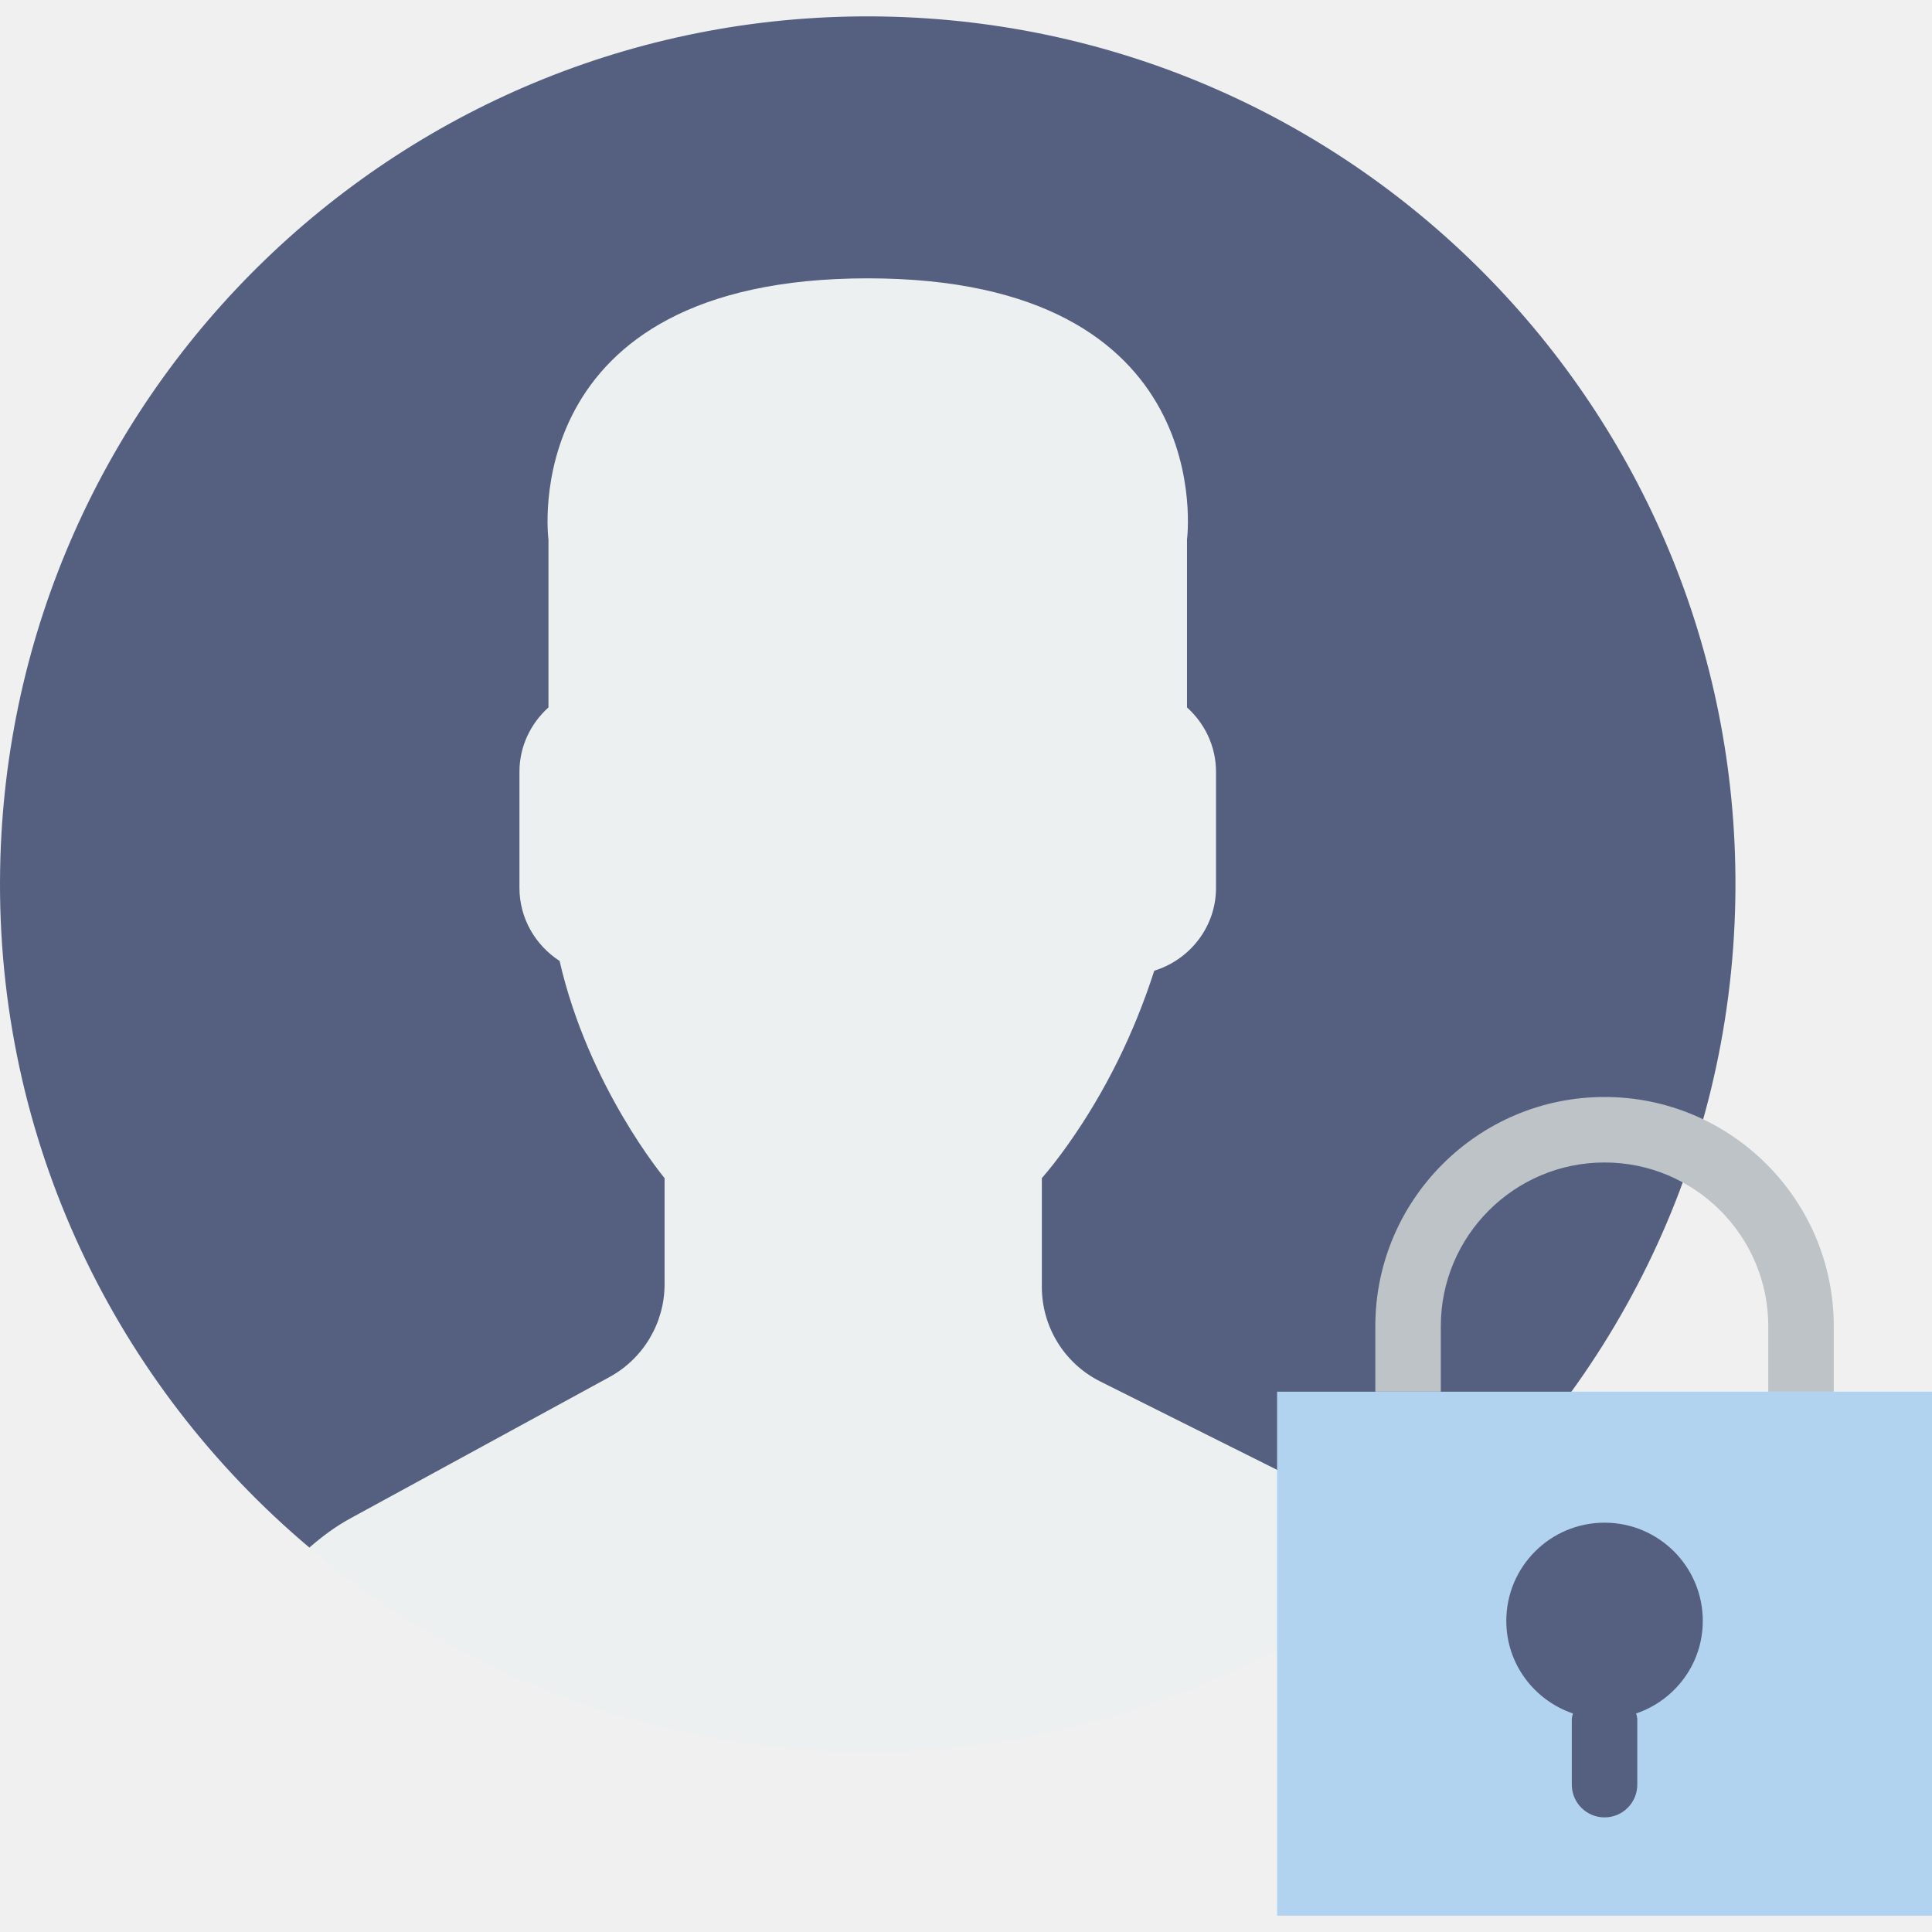
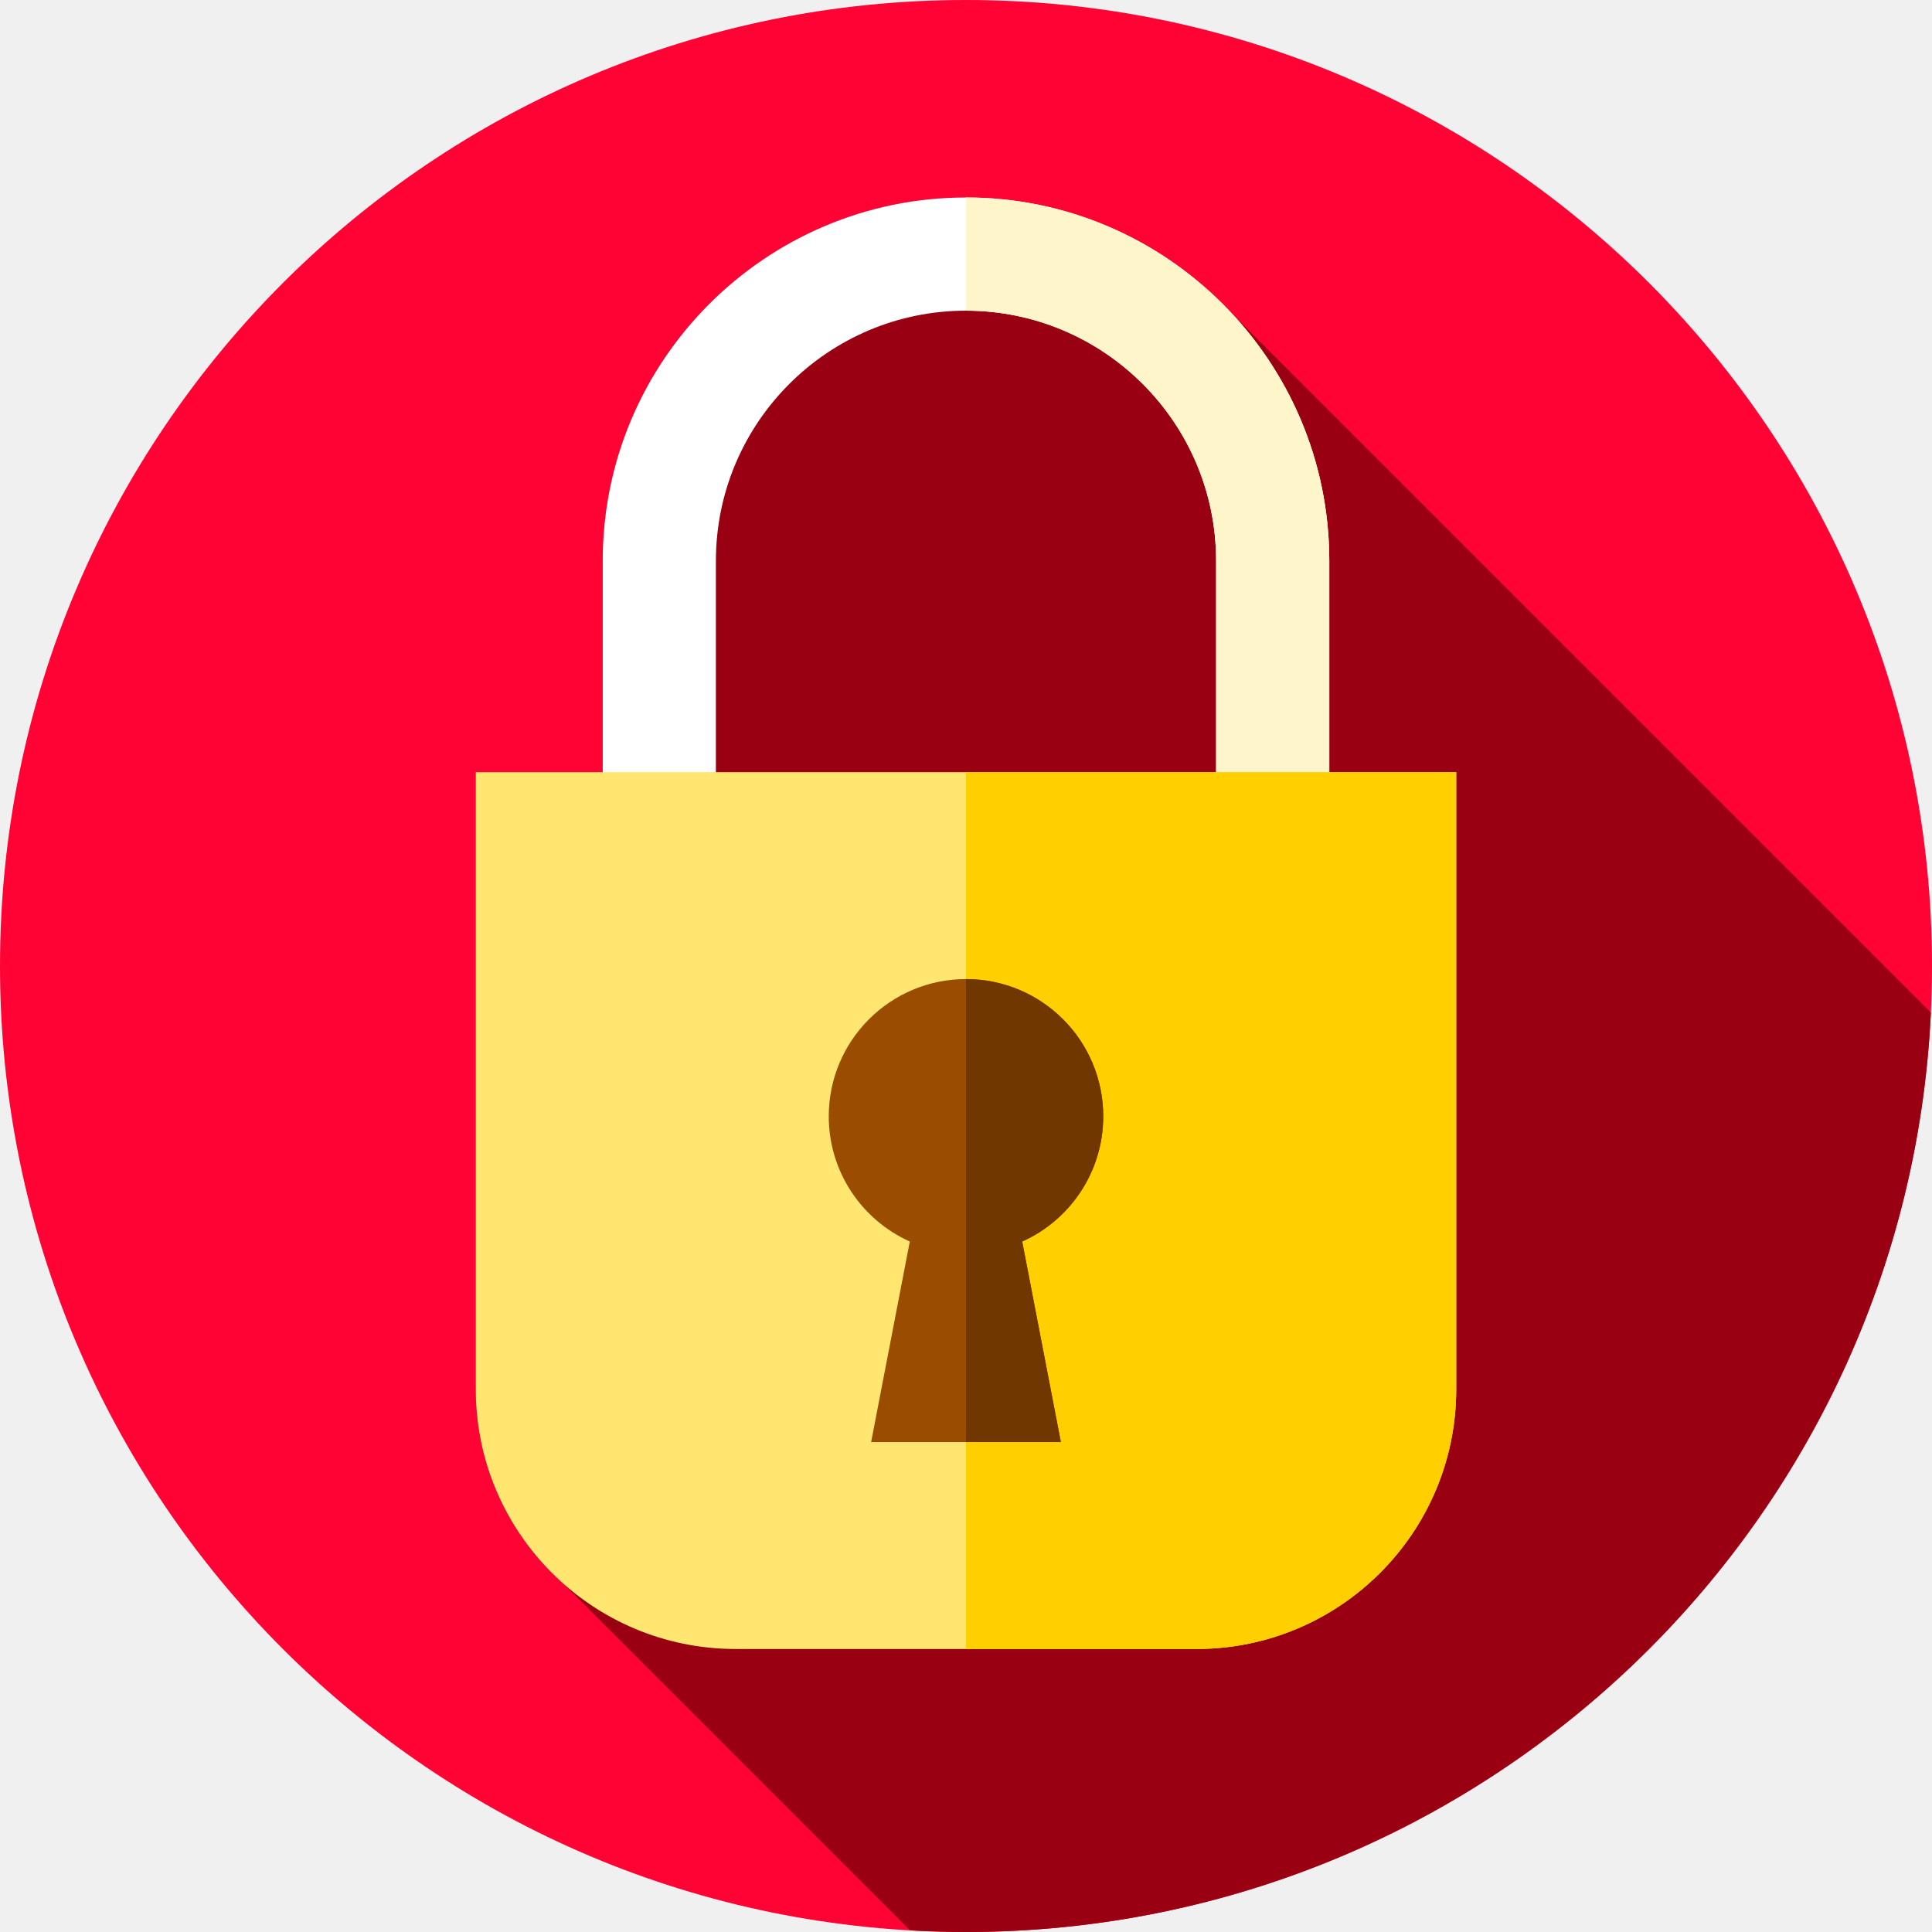
- <svg xmlns="http://www.w3.org/2000/svg" version="1.1" id="Capa_1" x="0px" y="0px" viewBox="0 0 59 59" style="enable-background:new 0 0 59 59;" xml:space="preserve">
+ <svg xmlns="http://www.w3.org/2000/svg" version="1.1" id="Capa_1" x="0px" y="0px" viewBox="0 0 512 512" style="enable-background:new 0 0 512 512;" xml:space="preserve" width="512" height="512">
  <g>
    <g>
-       <path style="fill:#ECF0F1;" d="M18.613,42.052l-7.907,4.313c-0.464,0.253-0.881,0.564-1.269,0.903    C14.047,51.155,19.998,53.5,26.5,53.5c6.454,0,12.367-2.31,16.964-6.144c-0.424-0.358-0.884-0.68-1.394-0.934l-8.467-4.233    c-1.094-0.547-1.785-1.665-1.785-2.888v-3.322c0.238-0.271,0.51-0.619,0.801-1.03c1.154-1.63,2.027-3.423,2.632-5.304    c1.086-0.335,1.886-1.338,1.886-2.53v-3.546c0-0.78-0.347-1.477-0.886-1.965v-5.126c0,0,1.053-7.977-9.75-7.977    s-9.75,7.977-9.75,7.977v5.126c-0.54,0.488-0.886,1.185-0.886,1.965v3.546c0,0.934,0.491,1.756,1.226,2.231    c0.886,3.857,3.206,6.633,3.206,6.633v3.24C20.296,40.399,19.65,41.486,18.613,42.052z" />
      <g>
-         <path style="fill:#556080;" d="M26.953,0.504C12.32,0.254,0.254,11.913,0.004,26.547C-0.138,34.844,3.56,42.301,9.448,47.26     c0.385-0.336,0.798-0.644,1.257-0.894l7.907-4.313c1.037-0.566,1.683-1.653,1.683-2.835v-3.24c0,0-2.321-2.776-3.206-6.633     c-0.734-0.475-1.226-1.296-1.226-2.231v-3.546c0-0.78,0.347-1.477,0.886-1.965v-5.126c0,0-1.053-7.977,9.75-7.977     s9.75,7.977,9.75,7.977v5.126c0.54,0.488,0.886,1.185,0.886,1.965v3.546c0,1.192-0.8,2.195-1.886,2.53     c-0.605,1.881-1.478,3.674-2.632,5.304c-0.291,0.411-0.563,0.759-0.801,1.03V39.3c0,1.223,0.691,2.342,1.785,2.888l8.467,4.233     c0.508,0.254,0.967,0.575,1.39,0.932c5.71-4.762,9.399-11.882,9.536-19.9C53.246,12.82,41.587,0.754,26.953,0.504z" />
+         <g>
+           <g>
+             <g>
+               <g>
+                 <g>
+                   <g>
+                     <g>
+                       <g>
+                         <g>
+                           <circle style="fill:#FF0335;" cx="256" cy="256" r="256" />
+                         </g>
+                       </g>
+                     </g>
+                   </g>
+                 </g>
+               </g>
+             </g>
+           </g>
+         </g>
      </g>
    </g>
+     <path style="fill:#990011;" d="M511.699,268.337L326.755,83.393c-17.604-19.084-42.806-31.06-70.755-31.06   c-53.086,0-96.275,43.188-96.275,96.275v56.023h-33.641v163.501c0,20.427,8.901,38.767,23.027,51.379l92.049,92.049   C246.072,511.842,251.017,512,256,512C393.248,512,505.261,403.991,511.699,268.337z" />
    <g>
-       <rect x="39" y="42.5" style="fill:#B1D3EF;" width="20" height="16" />
-       <path style="fill:#556080;" d="M52,49.5c0-1.657-1.343-3-3-3s-3,1.343-3,3c0,1.317,0.854,2.424,2.035,2.827    C48.024,52.385,48,52.439,48,52.5v2c0,0.552,0.448,1,1,1s1-0.448,1-1v-2c0-0.061-0.024-0.115-0.035-0.173    C51.146,51.924,52,50.817,52,49.5z" />
-       <path style="fill:#BDC3C7;" d="M44,40.5c0-2.757,2.243-5,5-5s5,2.243,5,5v2h2v-2c0-3.86-3.14-7-7-7s-7,3.14-7,7v2h2V40.5z" />
+       <path style="fill:#FFFFFF;" d="M352.275,217.333h-30v-68.725c0-36.544-29.731-66.275-66.275-66.275s-66.275,29.731-66.275,66.275    v68.725h-30v-68.725c0-53.087,43.189-96.275,96.275-96.275s96.275,43.188,96.275,96.275V217.333z" />
+     </g>
+     <g>
+       <path style="fill:#FFF5CB;" d="M352.28,148.61v68.72h-30v-68.72c0-36.55-29.74-66.28-66.28-66.28v-30    C309.09,52.33,352.28,95.52,352.28,148.61z" />
+     </g>
+     <g>
+       <path style="fill:#FFE670;" d="M317.05,437h-122.1c-38.034,0-68.867-30.833-68.867-68.867V204.632h259.834v163.501    C385.917,406.167,355.084,437,317.05,437z" />
+     </g>
+     <g>
+       <path style="fill:#FFCF00;" d="M385.92,204.63v163.5c0,38.04-30.84,68.87-68.87,68.87H256V204.63H385.92z" />
+     </g>
+     <g>
+       <path style="fill:#9A4C00;" d="M292.373,295.838c0-20.088-16.285-36.373-36.373-36.373s-36.373,16.285-36.373,36.373    c0,14.779,8.82,27.491,21.479,33.182l-10.248,53.147h50.285l-10.249-53.147C283.553,323.328,292.373,310.617,292.373,295.838z" />
+     </g>
+     <g>
+       <path style="fill:#703700;" d="M270.899,329.016l10.243,53.145H256V259.469c20.087,0,36.367,16.28,36.367,36.367    C292.367,310.614,283.554,323.33,270.899,329.016z" />
    </g>
  </g>
-   <g>
- </g>
-   <g>
- </g>
-   <g>
- </g>
-   <g>
- </g>
-   <g>
- </g>
-   <g>
- </g>
-   <g>
- </g>
-   <g>
- </g>
-   <g>
- </g>
-   <g>
- </g>
-   <g>
- </g>
-   <g>
- </g>
-   <g>
- </g>
-   <g>
- </g>
-   <g>
- </g>
</svg>
